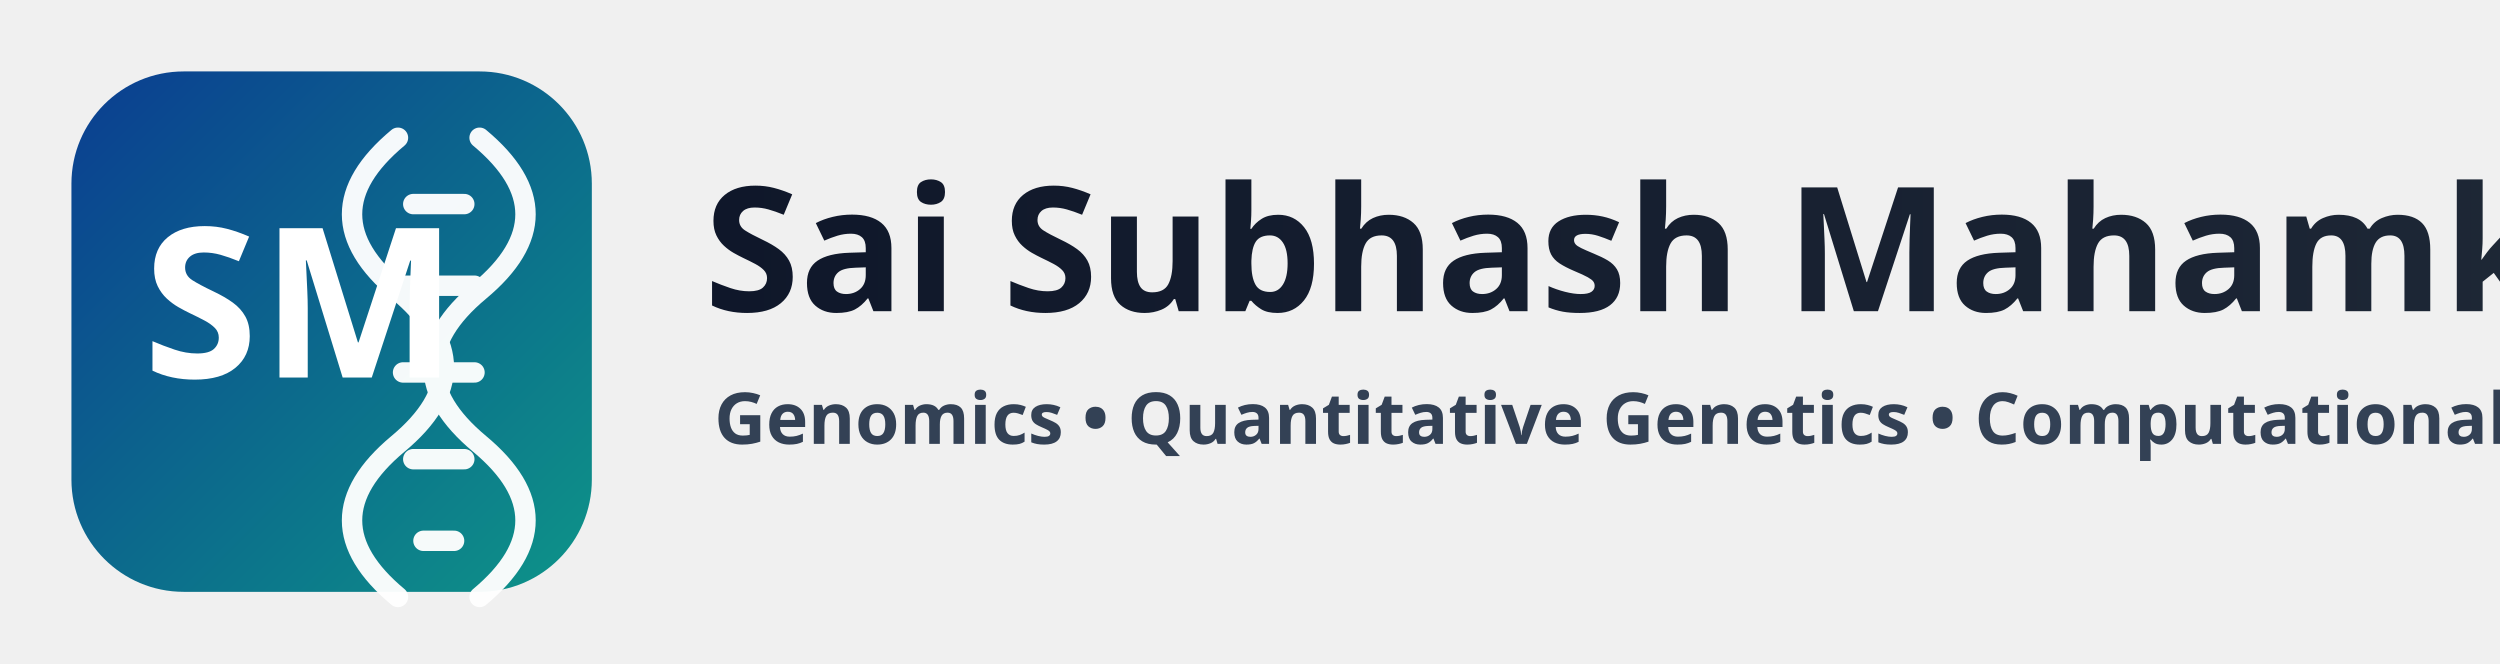
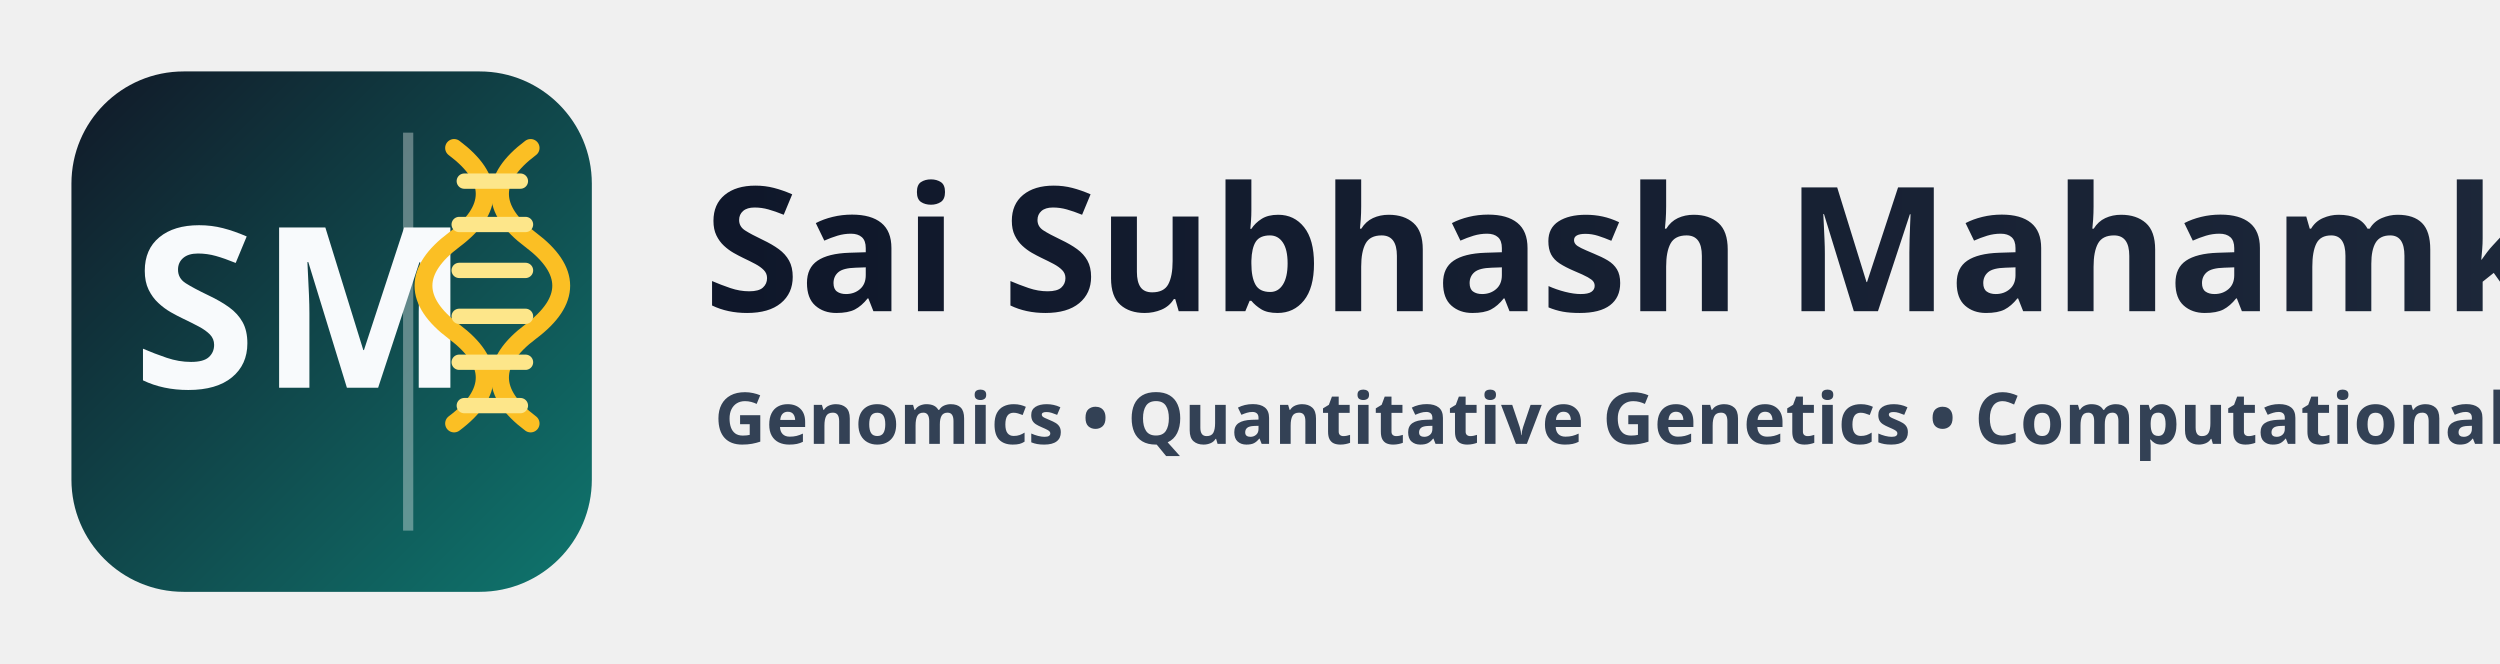
<svg xmlns="http://www.w3.org/2000/svg" viewBox="0 0 980 260" role="img" aria-label="SM DNA logo">
  <defs>
-     <linearGradient id="smGrad" x1="0" y1="0" x2="1" y2="1">
-       <stop offset="0%" stop-color="#0b3d91" />
-       <stop offset="100%" stop-color="#0d9488" />
+     <linearGradient id="iconBg" x1="0" y1="0" x2="1" y2="1">
+       <stop offset="0%" stop-color="#111827" />
+       <stop offset="100%" stop-color="#0f766e" />
    </linearGradient>
-     <linearGradient id="textGrad" x1="0" y1="0" x2="1" y2="0">
+     <linearGradient id="titleGrad" x1="0" y1="0" x2="1" y2="0">
      <stop offset="0%" stop-color="#0f172a" />
-       <stop offset="100%" stop-color="#1f2937" />
+       <stop offset="100%" stop-color="#1e293b" />
    </linearGradient>
  </defs>
-   <rect x="28" y="28" width="204" height="204" rx="44" fill="url(#smGrad)" />
-   <g fill="none" stroke="#ffffff" stroke-width="8" stroke-linecap="round" opacity="0.96">
-     <path d="M156 54c-24 20-24 40 0 60s24 40 0 60-24 40 0 60" />
-     <path d="M188 54c24 20 24 40 0 60s-24 40 0 60 24 40 0 60" />
-     <path d="M162 80h20" />
-     <path d="M158 112h28" />
-     <path d="M158 146h28" />
-     <path d="M162 180h20" />
-     <path d="M166 212h12" />
+   <rect x="28" y="28" width="204" height="204" rx="44" fill="url(#iconBg)" />
+   <path d="M160 52v156" stroke="rgba(255,255,255,0.34)" stroke-width="4" />
+   <text x="52" y="152" fill="#f8fafc" font-size="88" font-family="Avenir Next, Segoe UI, sans-serif" font-weight="700" letter-spacing="1">SM</text>
+   <g fill="none" stroke-linecap="round" transform="translate(166,58)">
+     <path d="M12 0c16 12 16 24 0 36s-16 24 0 36 16 24 0 36" stroke="#fbbf24" stroke-width="7" />
+     <path d="M42 0c-16 12-16 24 0 36s16 24 0 36-16 24 0 36" stroke="#fbbf24" stroke-width="7" />
+     <path d="M16 13h22" stroke="#fde68a" stroke-width="6" />
+     <path d="M14 30h26" stroke="#fde68a" stroke-width="6" />
+     <path d="M14 48h26" stroke="#fde68a" stroke-width="6" />
+     <path d="M14 66h26" stroke="#fde68a" stroke-width="6" />
+     <path d="M14 84h26" stroke="#fde68a" stroke-width="6" />
+     <path d="M16 101h22" stroke="#fde68a" stroke-width="6" />
  </g>
-   <text x="56" y="148" fill="#ffffff" font-size="82" font-family="Avenir Next, Segoe UI, sans-serif" font-weight="700" letter-spacing="1">SM</text>
-   <text x="276" y="122" fill="url(#textGrad)" font-size="68" font-family="Avenir Next, Segoe UI, sans-serif" font-weight="700">Sai Subhash Mahamkali</text>
+   <text x="276" y="122" fill="url(#titleGrad)" font-size="68" font-family="Avenir Next, Segoe UI, sans-serif" font-weight="700">Sai Subhash Mahamkali</text>
  <text x="280" y="174" fill="#334155" font-size="28" font-family="Avenir Next, Segoe UI, sans-serif" font-weight="600">Genomics  •  Quantitative Genetics  •  Computational Biology</text>
</svg>
